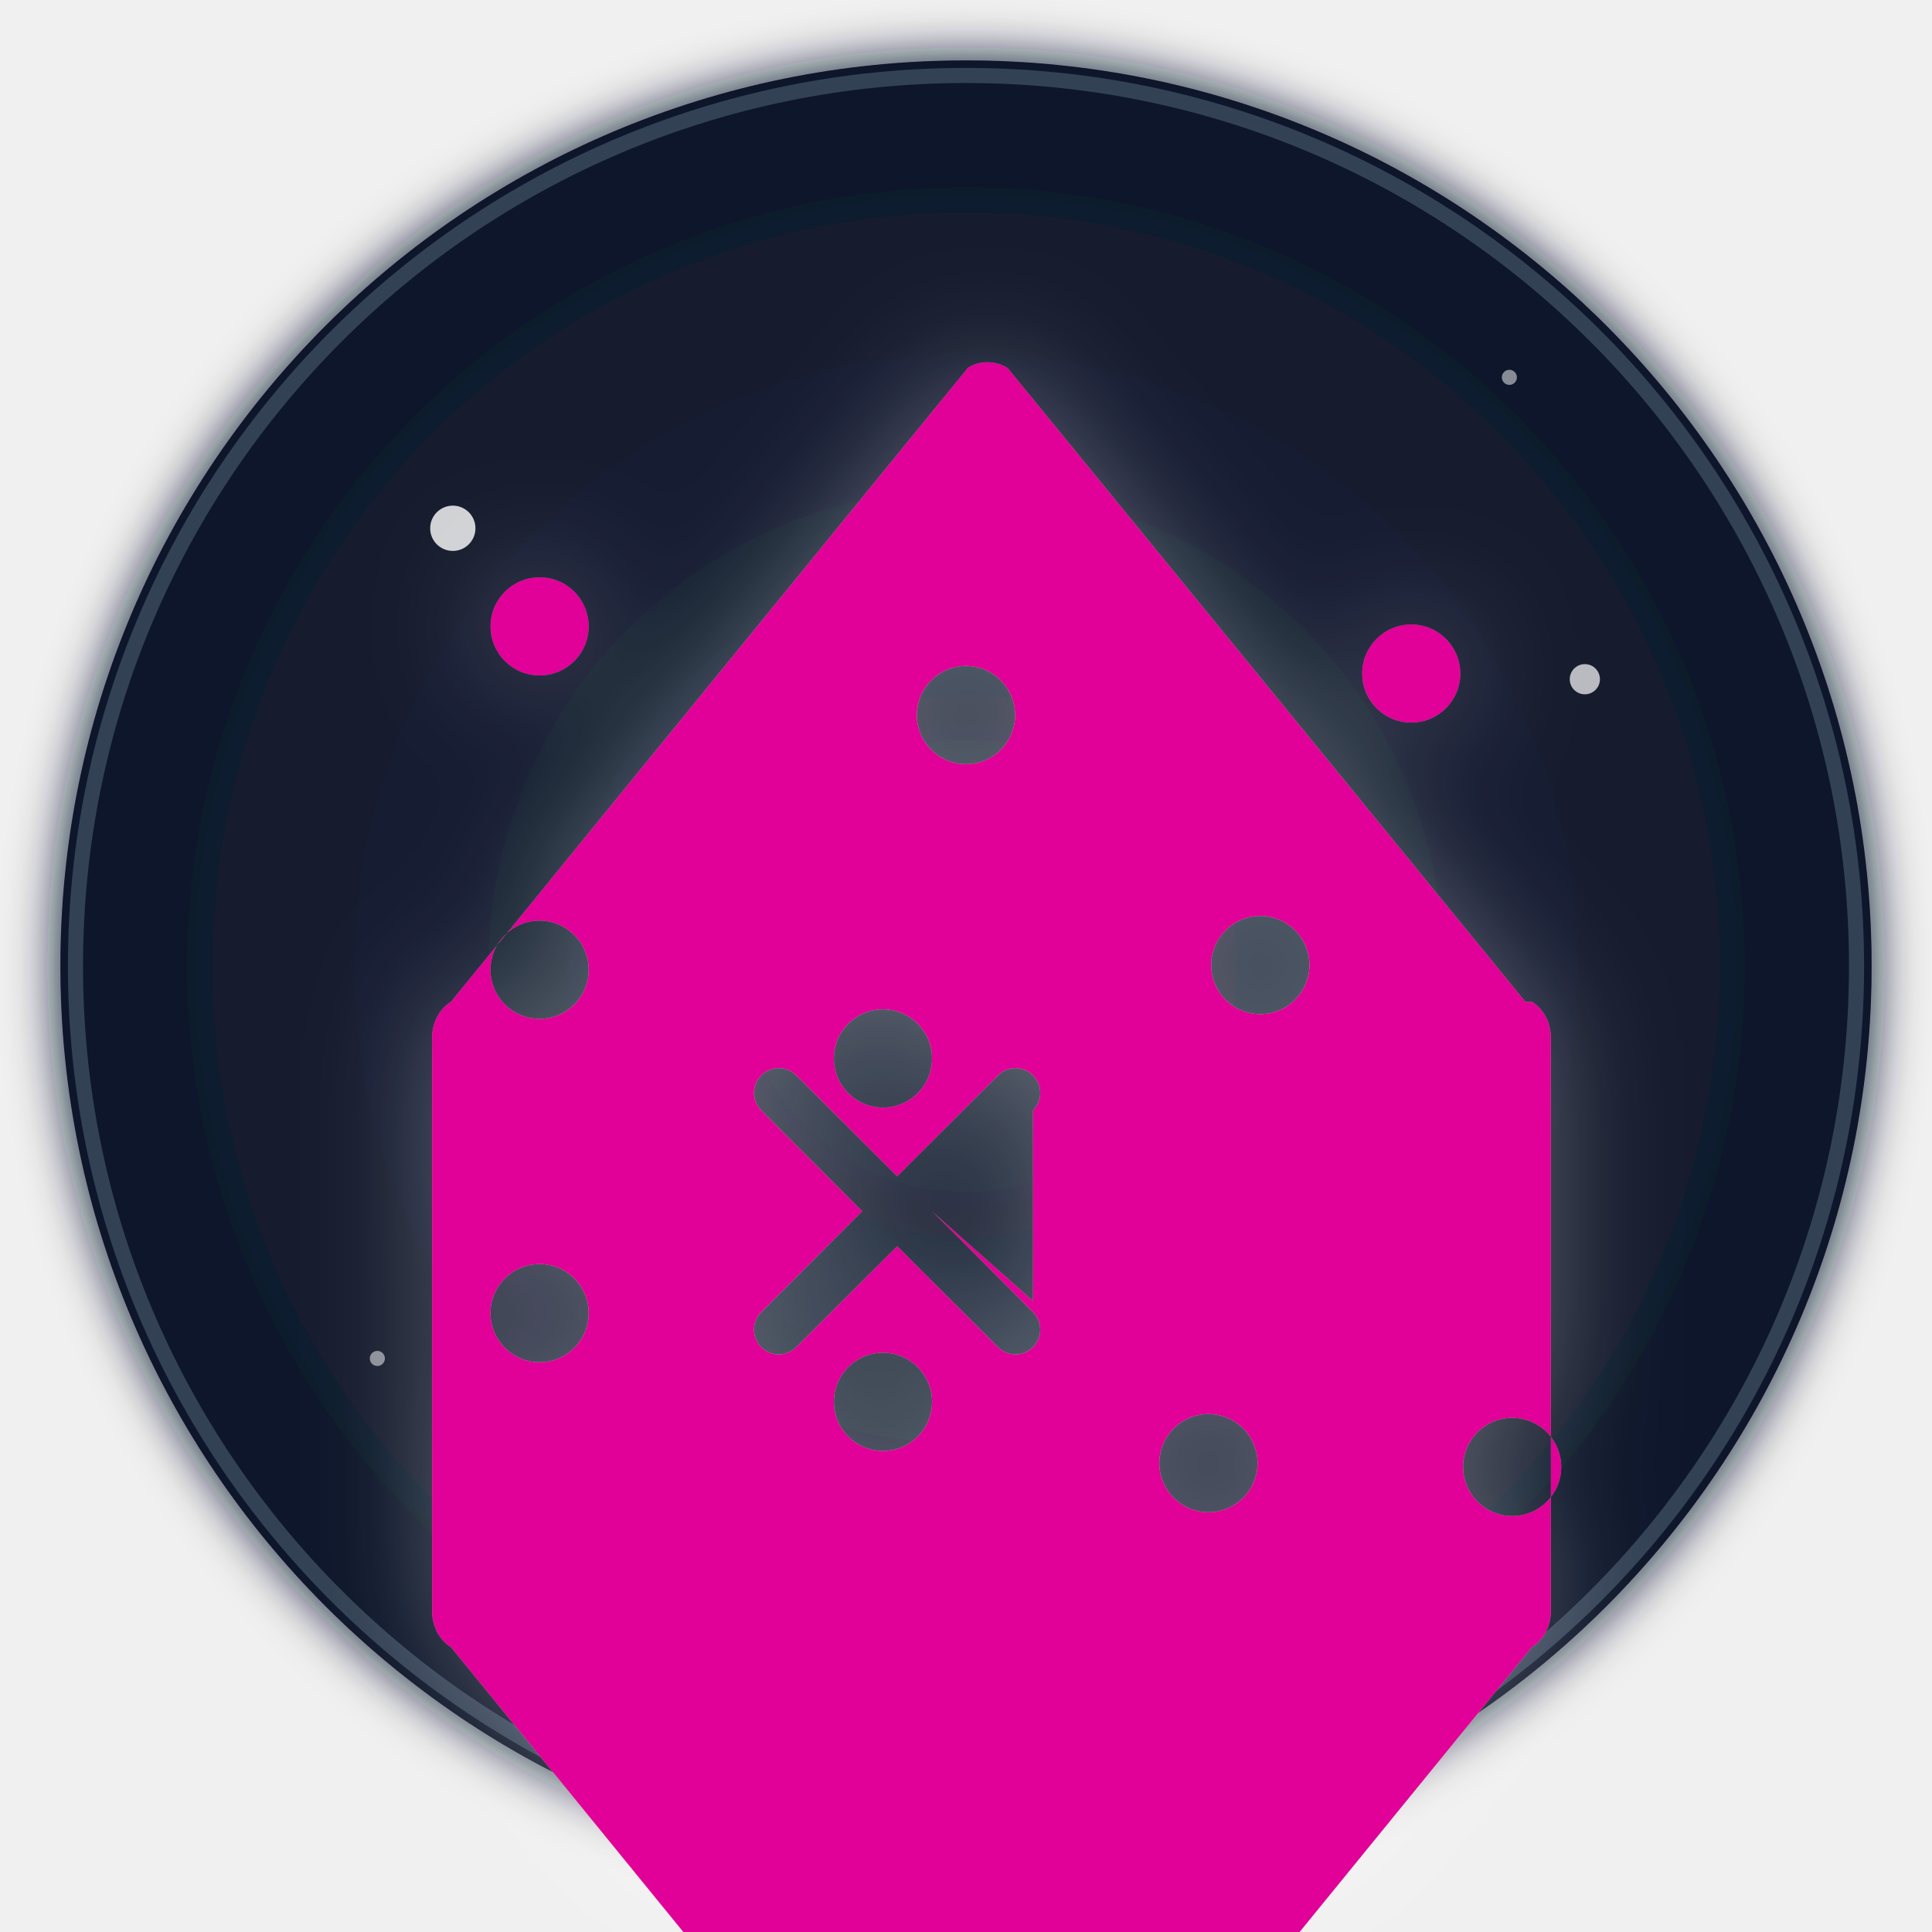
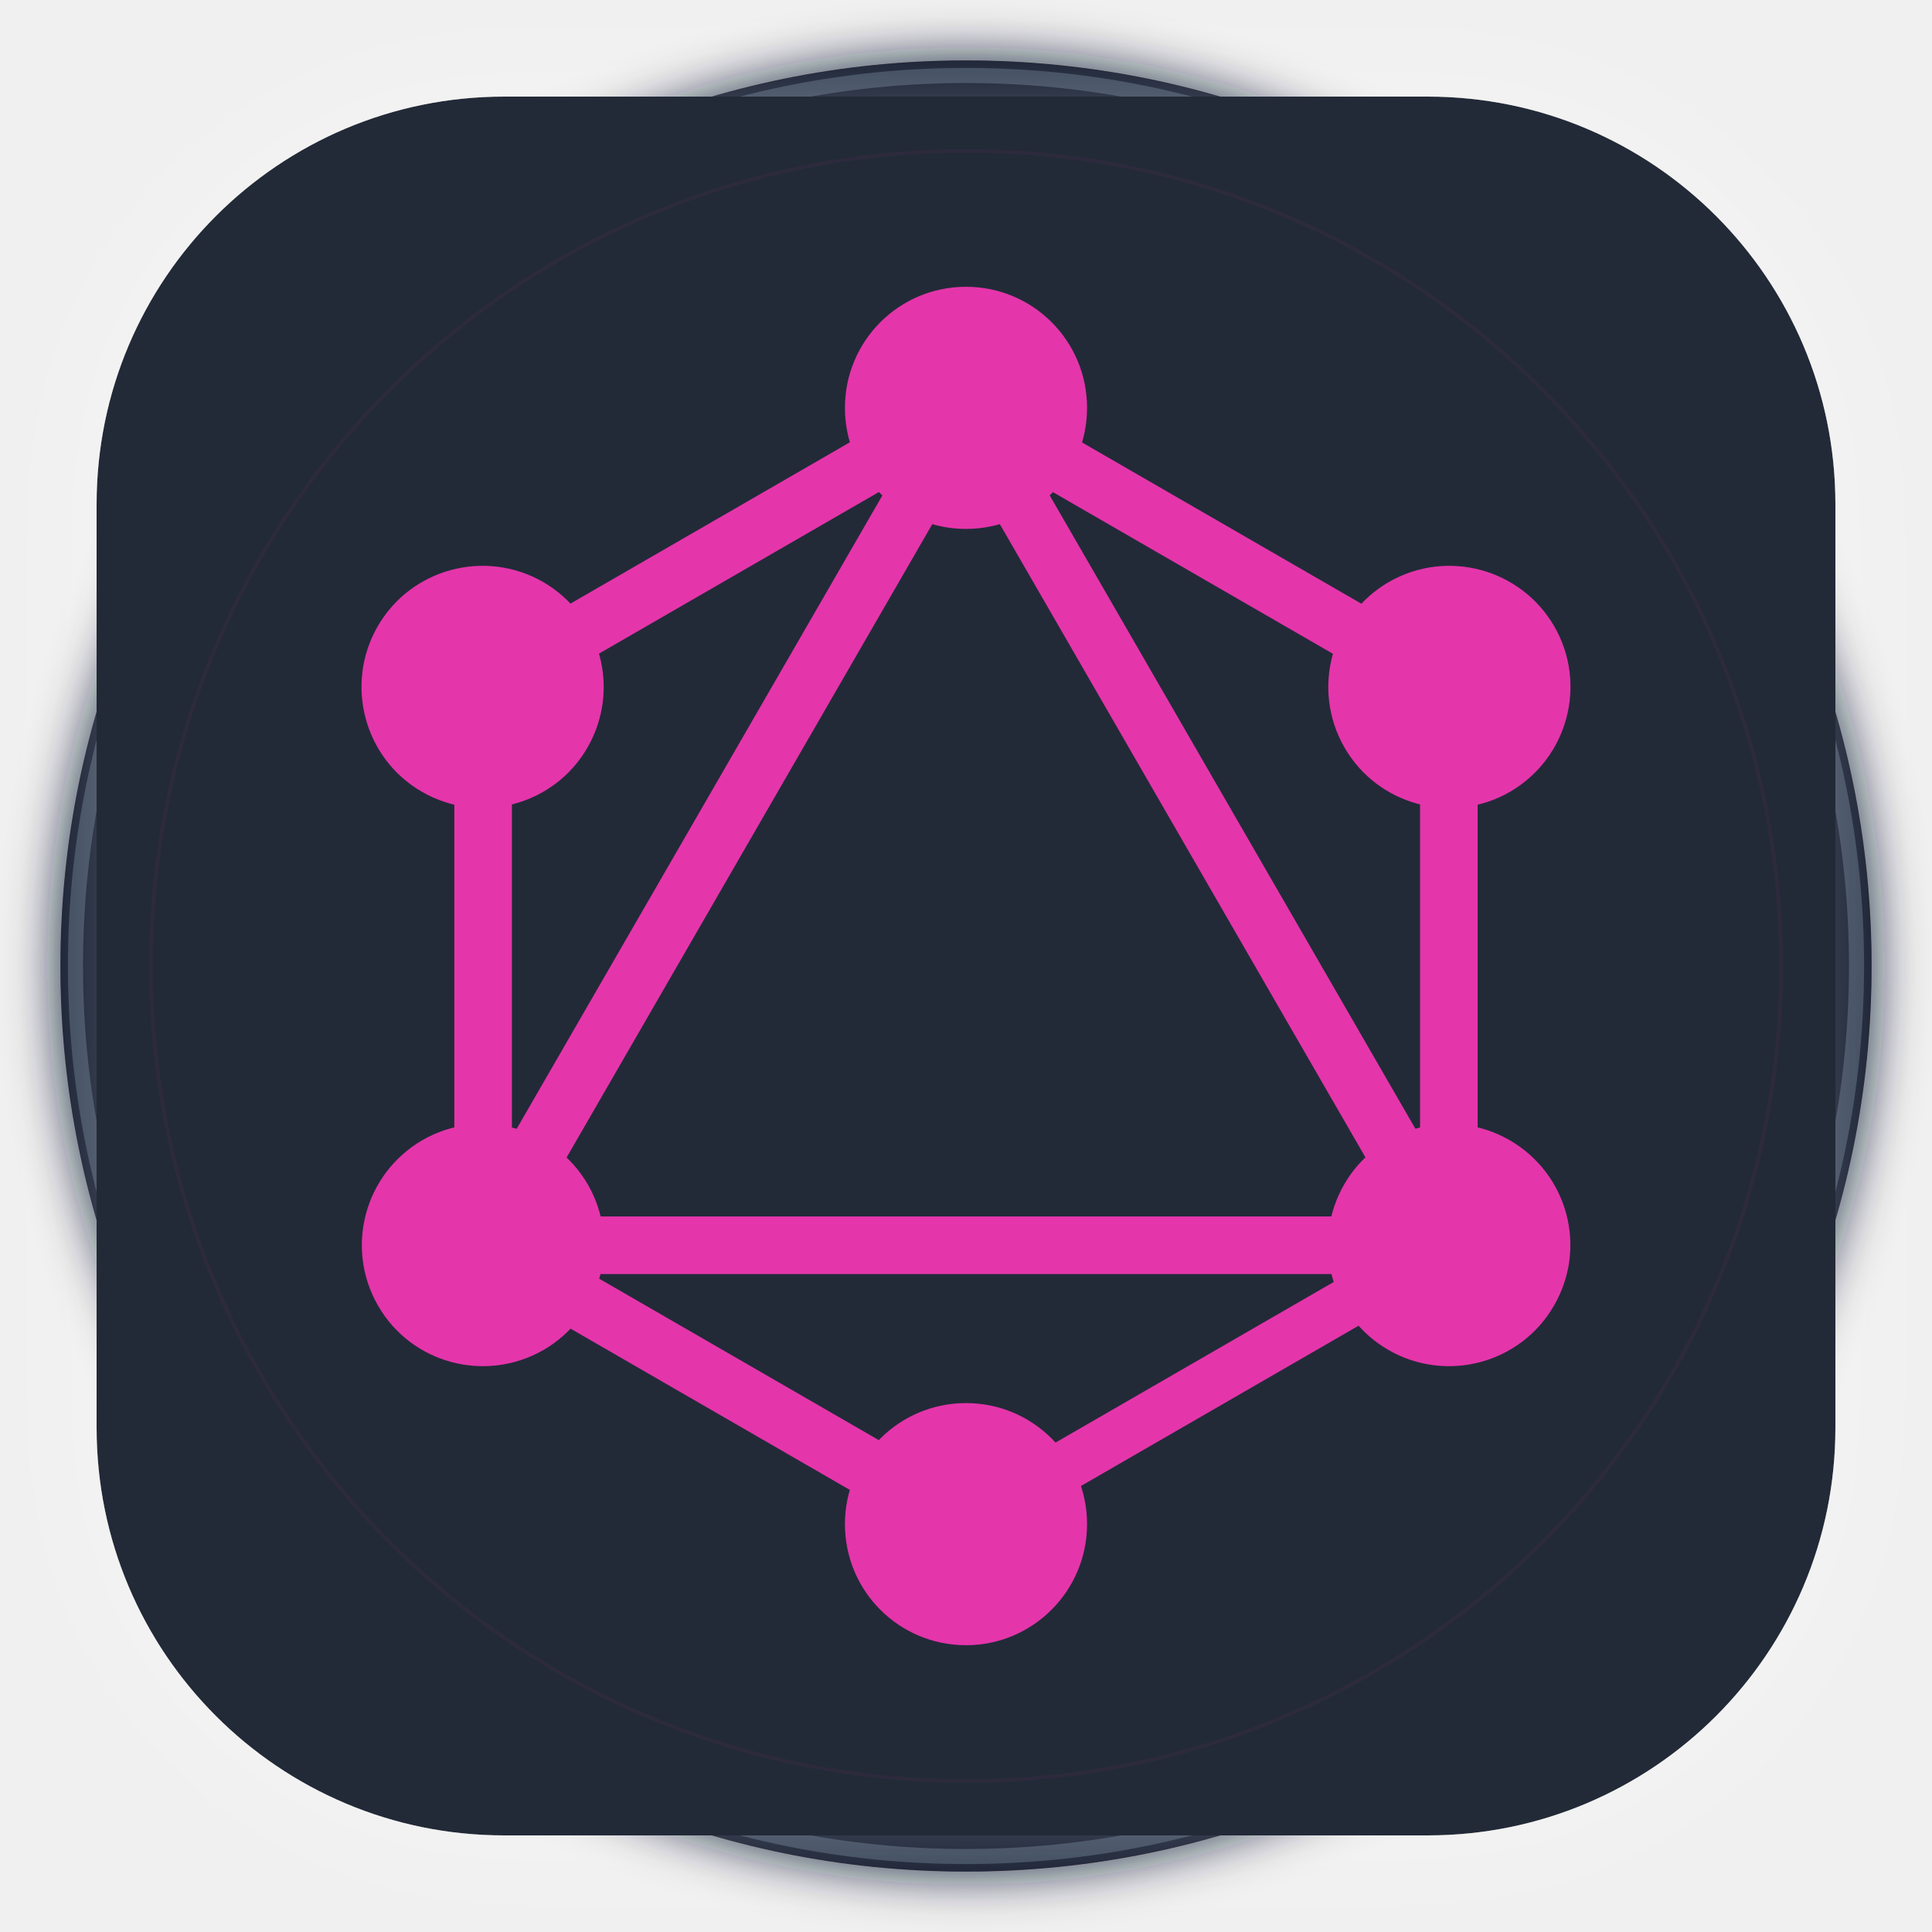
<svg xmlns="http://www.w3.org/2000/svg" width="256" height="256" viewBox="0 0 256 256" fill="none">
  <defs>
    <radialGradient id="grad1" cx="50%" cy="50%" r="50%" fx="50%" fy="50%">
      <stop offset="0%" style="stop-color:#1e293b;stop-opacity:1" />
      <stop offset="100%" style="stop-color:#0f172a;stop-opacity:1" />
    </radialGradient>
    <filter id="glow">
      <feGaussianBlur stdDeviation="3.5" result="coloredBlur" />
      <feMerge>
        <feMergeNode in="coloredBlur" />
        <feMergeNode in="SourceGraphic" />
      </feMerge>
    </filter>
  </defs>
  <circle cx="128" cy="128" r="120" fill="url(#grad1)" filter="url(#glow)" />
  <circle cx="128" cy="128" r="118" fill="transparent" stroke="#334155" stroke-width="2" />
  <circle cx="60" cy="70" r="3" fill="white" opacity="0.8" />
  <circle cx="190" cy="200" r="3" fill="white" opacity="0.8" />
  <circle cx="100" cy="210" r="2" fill="white" opacity="0.7" />
  <circle cx="210" cy="90" r="2" fill="white" opacity="0.7" />
  <circle cx="80" cy="150" r="1.5" fill="white" opacity="0.6" />
  <circle cx="170" cy="120" r="1.5" fill="white" opacity="0.6" />
  <circle cx="50" cy="180" r="1" fill="white" opacity="0.5" />
  <circle cx="200" cy="50" r="1" fill="white" opacity="0.5" />
  <g style="filter: drop-shadow(0 0 8px rgba(255, 255, 255, 0.3));">
-     <g transform="translate(128, 128) scale(1.25) translate(-64, -64)">
-       <path fill="#e10098" d="M123.3 67.8 68.4.6c-1.3-.8-3-.8-4.2 0L9.4 67.8c-1.3.8-2 2.3-2 3.8v60.8c0 1.5.7 3 2 3.8l54.8 67.2c.6.8 1.5 1.2 2.5 1.2s1.9-.4 2.5-1.2l54.8-67.2c1.3-.8 2-2.3 2-3.8V71.6c0-1.5-.7-3-2-3.8zM24 100.8a5.2 5.2 0 1 1-10.4 0 5.2 5.2 0 0 1 10.4 0zm0-36.4a5.2 5.2 0 1 1-10.4 0 5.2 5.2 0 0 1 10.4 0zm0-36.4a5.2 5.2 0 1 1-10.4 0 5.2 5.2 0 0 1 10.4 0zm36.4 82.2a5.2 5.2 0 1 1-10.4 0 5.2 5.2 0 0 1 10.4 0zm0-36.4a5.2 5.2 0 1 1-10.4 0 5.2 5.2 0 0 1 10.4 0zm10.7 25.7L60.4 90l10.7 10.7a2.6 2.6 0 0 1-3.7 3.7L56.7 93.7l-10.7 10.7a2.6 2.6 0 1 1-3.7-3.7l10.7-10.7-10.7-10.7a2.6 2.6 0 1 1 3.7-3.7l10.7 10.7 10.7-10.7a2.6 2.6 0 1 1 3.7 3.7zM64 42.6a5.2 5.2 0 1 1 0-10.4 5.2 5.2 0 0 1 0 10.4zm25.7 68.9a5.2 5.2 0 1 1 0 10.4 5.2 5.2 0 0 1 0-10.4zm10.7-47.6a5.2 5.2 0 1 1-10.4 0 5.2 5.2 0 0 1 10.4 0zm10.8-25.7a5.2 5.2 0 1 1 0-10.4 5.2 5.2 0 0 1 0 10.4zm10.7 84.1a5.2 5.2 0 1 1 0-10.4 5.2 5.2 0 0 1 0 10.4z" />
+     <g transform="translate(128, 128) scale(0.9) translate(-128, -128)">
+       <rect width="256" height="256" fill="#242938" rx="60" />
+       <path fill="#E535AB" d="M47.862 176.192L55.204 180.431L136.997 38.766L129.655 34.527L47.862 176.192Z" />
+       <path fill="#E535AB" d="M209.766 164.875H46.181V173.353H209.766V164.875Z" />
+       <path fill="#E535AB" d="M49.418 169.637L131.241 216.879L135.48 209.537L53.657 162.295L49.418 169.637Z" />
+       <path fill="#E535AB" d="M120.498 46.512L202.321 93.754L206.56 86.412L124.737 39.17L120.498 46.512Z" />
+       <path fill="#E535AB" d="M49.44 86.38L53.679 93.722L135.503 46.48L131.264 39.138L49.44 86.38Z" />
+       <path fill="#E535AB" d="M119.02 38.767L200.812 180.432L208.154 176.193L126.362 34.529L119.02 38.767Z" />
+       <path fill="#E535AB" d="M61.145 80.758H52.667V175.242H61.145V80.758Z" />
+       <path fill="#E535AB" d="M203.331 80.758H194.853V175.242H203.331V80.758Z" />
+       <path fill="#E535AB" d="M126.095 206.877L129.798 213.291L200.962 172.203L197.259 165.79L126.095 206.877Z" />
+       <path fill="#E535AB" d="M214.567 178C209.664 186.529 198.734 189.44 190.205 184.537C181.676 179.634 178.765 168.705 183.668 160.176C188.571 151.646 199.501 148.735 208.03 153.638C216.61 158.592 219.521 169.471 214.567 178Z" />
+       <path fill="#E535AB" d="M72.279 95.824C67.376 104.353 56.446 107.265 47.917 102.362C39.388 97.459 36.477 86.529 41.38 78C46.283 69.471 57.212 66.56 65.742 71.463C74.271 76.417 77.182 87.295 72.279 95.824Z" />
+       <path fill="#E535AB" d="M41.431 178C36.528 169.471 39.439 158.592 47.968 153.638C56.497 148.735 67.376 151.646 72.33 160.176C77.233 168.705 74.322 179.583 65.793 184.537C57.212 189.44 46.334 186.529 41.431 178Z" />
+       <path fill="#E535AB" d="M183.719 95.824C178.816 87.295 181.727 76.417 190.256 71.463C198.786 66.56 209.664 69.471 214.618 78C219.521 86.529 216.61 97.408 208.081 102.362C199.552 107.265 188.622 104.353 183.719 95.824Z" />
+       <path fill="#E535AB" d="M127.999 228C118.142 228 110.175 220.033 110.175 210.176C110.175 200.319 118.142 192.351 127.999 192.351C137.856 192.351 145.823 200.319 145.823 210.176C145.823 219.982 137.856 228 127.999 228Z" />
+       <path fill="#E535AB" d="M127.999 63.649C118.142 63.649 110.175 55.681 110.175 45.824C110.175 35.967 118.142 28 127.999 28C137.856 28 145.823 35.967 145.823 45.824C145.823 55.681 137.856 63.649 127.999 63.649Z" />
+       <circle cx="128" cy="128" r="120" fill="none" stroke="#E535AB" stroke-width="0.5" opacity="0.05" />
    </g>
  </g>
</svg>
